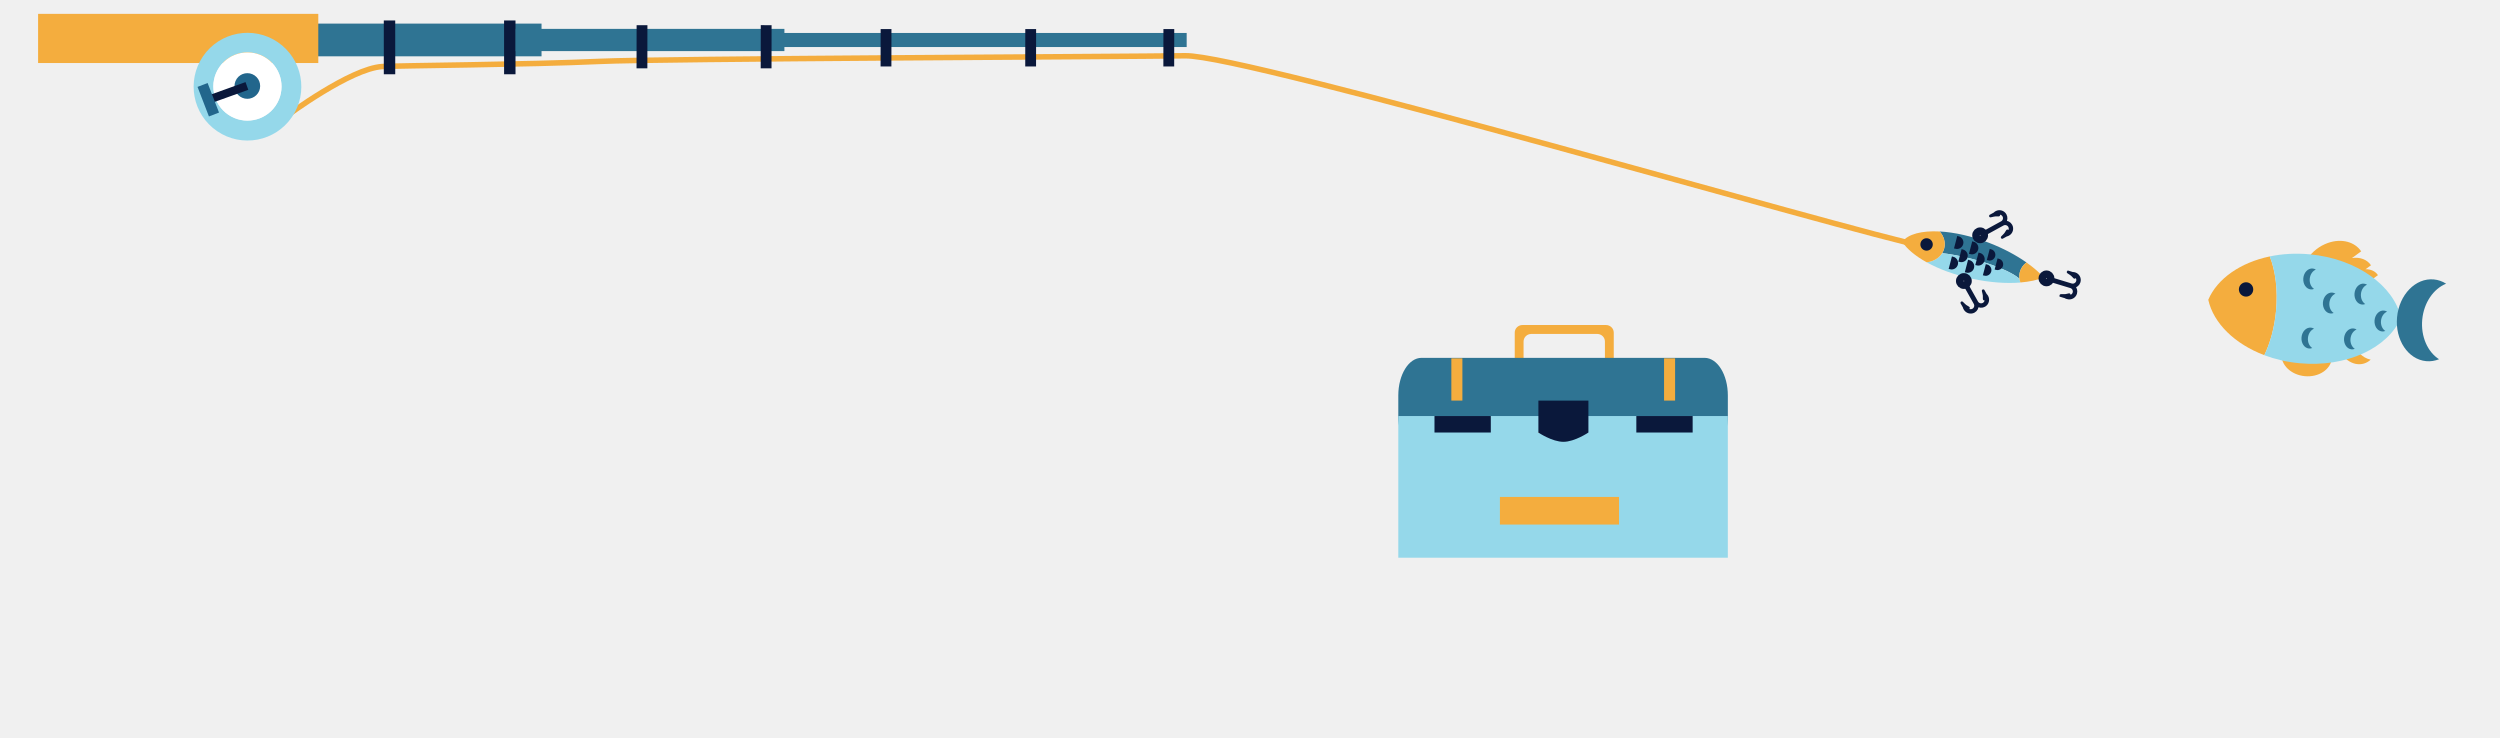
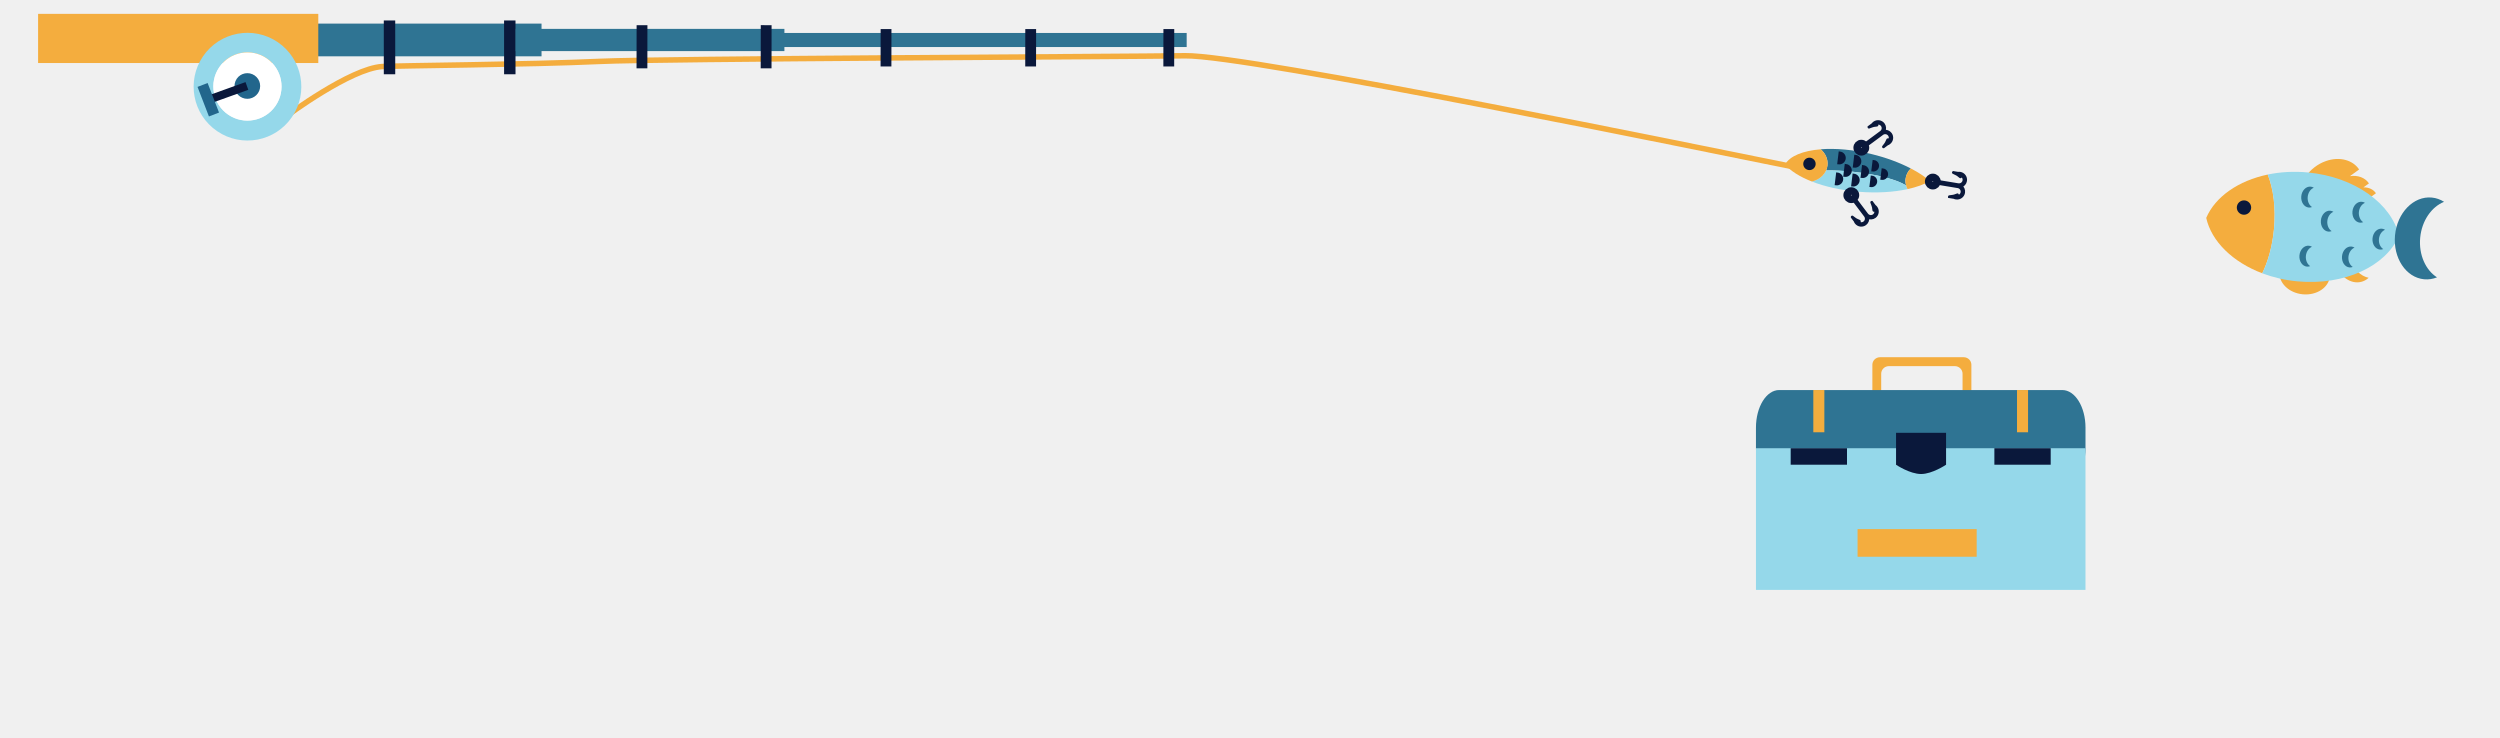
<svg xmlns="http://www.w3.org/2000/svg" version="1.1" id="Layer_1" x="0px" y="0px" viewBox="0 0 905.62 267.32" style="enable-background:new 0 0 905.62 267.32;" xml:space="preserve">
  <style type="text/css">
	.st0{fill:#F4AD3E;}
	.st1{fill:#95D8EA;}
	.st2{fill:#2F7493;}
	.st3{fill:#0A183B;}
- 	.st4{fill:none;stroke:#F4AD3E;stroke-width:4;stroke-miterlimit:10;}
- 	.st5{fill:none;stroke:#E99B63;stroke-width:0.25;stroke-miterlimit:10;}
- 	.st6{fill:none;stroke:#F4AD3E;stroke-width:2;stroke-miterlimit:10;}
- 	.st7{fill:#FFFFFF;}
- 	.st8{fill:#22668C;}
- 	.st9{fill:#0A183B;stroke:#0A183B;stroke-miterlimit:10;}
- 	.st10{fill:none;stroke:#0A183B;stroke-width:3;stroke-miterlimit:10;}
+ 	.st4{fill:none;stroke:#F4AD3E;stroke-width:2;stroke-miterlimit:10;}
+ 	.st5{fill:#FFFFFF;}
+ 	.st6{fill:#22668C;}
+ 	.st7{fill:#0A183B;stroke:#0A183B;stroke-miterlimit:10;}
+ 	.st8{fill:none;stroke:#0A183B;stroke-width:3;stroke-miterlimit:10;}
+ 	.st9{fill:none;stroke:#F4AD3E;stroke-width:4;stroke-miterlimit:10;}
+ 	.st10{fill:none;stroke:#E99B63;stroke-width:0.25;stroke-miterlimit:10;}
</style>
  <g>
-     <path class="st0" d="M822.22,92.89c-10.6,2.22-19,8.01-22.28,15.7c1.89,8.52,9.61,16.03,20.3,20.07c2.13-4.37,3.68-9.92,4.25-16.05   C825.19,105.03,824.27,98.03,822.22,92.89z" />
-     <path class="st0" d="M835.45,130.66c-3.8-0.35-6.89-2.53-8.01-5.33c-0.53,0.82-0.86,1.75-0.95,2.74c-0.38,4.06,3.4,7.73,8.43,8.2   c5.04,0.47,9.43-2.44,9.81-6.5c0.09-1-0.07-1.97-0.43-2.87C842.68,129.44,839.25,131.01,835.45,130.66z" />
-     <path class="st0" d="M852.1,123.37c-1.03-3.68-0.1-7.34,2.11-9.38c-0.96-0.2-1.94-0.18-2.9,0.09c-3.93,1.1-6.01,5.94-4.64,10.81   s5.65,7.93,9.58,6.83c0.96-0.27,1.81-0.76,2.53-1.43C855.83,129.69,853.13,127.05,852.1,123.37z" />
-     <path class="st0" d="M856.91,97.53l1.98-1.44c-1.37-2.05-3.99-3.07-6.9-2.61l3.34-2.43c-2.27-3.41-7.02-4.78-11.97-3.07   c-6.23,2.16-10.42,8.37-9.37,13.89c0.26,1.37,0.83,2.57,1.62,3.57l8.78-6.41c-0.77,1.54-1.09,3.22-0.79,4.82   c0.19,0.98,0.59,1.84,1.16,2.55l4.93-3.6c-0.34,0.96-0.44,1.97-0.25,2.94c0.15,0.77,0.46,1.44,0.91,2l11.06-8.07   C860.5,98.27,858.83,97.48,856.91,97.53z" />
-     <path class="st1" d="M836.67,92.12c-5.07-0.47-9.96-0.17-14.45,0.77c2.05,5.13,2.97,12.13,2.27,19.73   c-0.57,6.13-2.12,11.68-4.25,16.05c3.9,1.47,8.2,2.49,12.76,2.91c17.03,1.59,32.06-5.52,36.74-16.48   C867.16,103.47,853.7,93.71,836.67,92.12z" />
-     <path class="st2" d="M877.45,115.77c0.58-6.17,4.11-11.18,8.65-13c-1.34-0.85-2.84-1.4-4.46-1.55   c-6.59-0.61-12.55,5.52-13.31,13.69c-0.76,8.18,3.96,15.3,10.55,15.92c1.62,0.15,3.19-0.11,4.66-0.7   C879.43,127.51,876.88,121.94,877.45,115.77z" />
-     <path class="st2" d="M836.7,100.98c0.15-1.58,1.05-2.85,2.21-3.32c-0.34-0.22-0.73-0.36-1.14-0.39c-1.68-0.16-3.21,1.41-3.4,3.5   c-0.19,2.09,1.01,3.91,2.7,4.07c0.41,0.04,0.82-0.03,1.19-0.18C837.2,103.98,836.55,102.56,836.7,100.98z" />
-     <path class="st2" d="M836.05,122.39c0.15-1.58,1.05-2.85,2.21-3.32c-0.34-0.22-0.73-0.36-1.14-0.39c-1.68-0.16-3.21,1.41-3.4,3.5   s1.01,3.91,2.7,4.07c0.41,0.04,0.82-0.03,1.19-0.18C836.55,125.38,835.9,123.96,836.05,122.39z" />
-     <path class="st2" d="M843.81,109.71c0.15-1.58,1.05-2.85,2.21-3.32c-0.34-0.22-0.73-0.36-1.14-0.4c-1.68-0.16-3.21,1.41-3.4,3.5   c-0.19,2.09,1.01,3.91,2.7,4.07c0.41,0.04,0.82-0.03,1.19-0.18C844.32,112.71,843.67,111.29,843.81,109.71z" />
-     <path class="st2" d="M855.25,106.46c0.15-1.58,1.05-2.85,2.21-3.32c-0.34-0.22-0.73-0.36-1.14-0.39c-1.68-0.16-3.21,1.41-3.4,3.5   s1.01,3.91,2.7,4.07c0.41,0.04,0.82-0.03,1.19-0.18C855.75,109.46,855.1,108.04,855.25,106.46z" />
-     <path class="st2" d="M851.46,122.69c0.15-1.58,1.05-2.85,2.21-3.32c-0.34-0.22-0.73-0.36-1.14-0.39c-1.68-0.16-3.21,1.41-3.4,3.5   c-0.19,2.09,1.01,3.91,2.7,4.07c0.41,0.04,0.82-0.03,1.19-0.18C851.97,125.69,851.31,124.26,851.46,122.69z" />
-     <path class="st2" d="M862.51,116.22c0.15-1.58,1.05-2.85,2.21-3.32c-0.34-0.22-0.73-0.36-1.14-0.4c-1.68-0.16-3.21,1.41-3.4,3.5   s1.01,3.91,2.7,4.07c0.41,0.04,0.82-0.03,1.19-0.18C863.02,119.22,862.36,117.8,862.51,116.22z" />
-     <circle class="st3" cx="813.63" cy="104.85" r="2.6" />
+     <path class="st0" d="M821.48,63.23c-10.6,2.22-19,8.01-22.28,15.7c1.89,8.52,9.61,16.03,20.3,20.07c2.13-4.37,3.68-9.92,4.25-16.05   C824.45,75.37,823.53,68.37,821.48,63.23z" />
+     <path class="st0" d="M834.71,101c-3.8-0.35-6.89-2.53-8.01-5.33c-0.53,0.82-0.86,1.75-0.95,2.74c-0.38,4.06,3.4,7.73,8.43,8.2   c5.04,0.47,9.43-2.44,9.81-6.5c0.09-1-0.07-1.97-0.43-2.87C841.94,99.78,838.51,101.35,834.71,101z" />
+     <path class="st0" d="M851.36,93.71c-1.03-3.68-0.09-7.34,2.11-9.38c-0.96-0.2-1.94-0.18-2.9,0.09c-3.93,1.1-6.01,5.94-4.64,10.81   s5.65,7.93,9.58,6.83c0.96-0.27,1.81-0.76,2.53-1.43C855.08,100.03,852.39,97.39,851.36,93.71z" />
+     <path class="st0" d="M856.17,67.87l1.98-1.44c-1.37-2.05-3.99-3.07-6.9-2.61l3.34-2.43c-2.27-3.41-7.02-4.78-11.97-3.07   c-6.23,2.16-10.42,8.37-9.37,13.89c0.26,1.37,0.83,2.57,1.62,3.57l8.78-6.41c-0.77,1.54-1.09,3.22-0.79,4.82   c0.19,0.98,0.59,1.84,1.16,2.55l4.93-3.6c-0.34,0.96-0.44,1.97-0.25,2.94c0.15,0.77,0.46,1.44,0.91,2L860.68,70   C859.75,68.61,858.08,67.82,856.17,67.87z" />
+     <path class="st1" d="M835.93,62.46c-5.07-0.47-9.96-0.17-14.45,0.77c2.05,5.13,2.97,12.13,2.27,19.73   c-0.57,6.13-2.12,11.68-4.25,16.05c3.9,1.47,8.2,2.49,12.76,2.91c17.03,1.59,32.06-5.52,36.74-16.48   C866.41,73.81,852.96,64.05,835.93,62.46z" />
+     <path class="st2" d="M876.71,86.11c0.58-6.17,4.11-11.18,8.65-13c-1.34-0.85-2.84-1.4-4.46-1.55c-6.59-0.61-12.55,5.52-13.31,13.69   s3.96,15.3,10.55,15.92c1.62,0.15,3.19-0.11,4.66-0.7C878.69,97.85,876.13,92.28,876.71,86.11z" />
+     <path class="st2" d="M835.96,71.32c0.15-1.58,1.05-2.85,2.21-3.32c-0.34-0.22-0.73-0.36-1.14-0.39c-1.68-0.16-3.21,1.41-3.4,3.5   c-0.19,2.09,1.01,3.91,2.7,4.07c0.41,0.04,0.82-0.03,1.19-0.18C836.46,74.32,835.81,72.9,835.96,71.32z" />
+     <path class="st2" d="M835.3,92.72c0.15-1.58,1.05-2.85,2.21-3.32c-0.34-0.22-0.73-0.36-1.14-0.39c-1.68-0.16-3.21,1.41-3.4,3.5   c-0.19,2.09,1.01,3.91,2.7,4.07c0.41,0.04,0.82-0.03,1.19-0.18C835.81,95.72,835.16,94.3,835.3,92.72z" />
+     <path class="st2" d="M843.07,80.05c0.15-1.58,1.05-2.85,2.21-3.32c-0.34-0.22-0.73-0.36-1.14-0.4c-1.68-0.16-3.21,1.41-3.4,3.5   c-0.19,2.09,1.01,3.91,2.7,4.07c0.41,0.04,0.82-0.03,1.19-0.18C843.58,83.05,842.92,81.62,843.07,80.05z" />
+     <path class="st2" d="M854.5,76.8c0.15-1.58,1.05-2.85,2.21-3.32c-0.34-0.22-0.73-0.36-1.14-0.39c-1.68-0.16-3.21,1.41-3.4,3.5   c-0.19,2.09,1.01,3.91,2.7,4.07c0.41,0.04,0.82-0.03,1.19-0.18C855.01,79.8,854.36,78.37,854.5,76.8z" />
+     <path class="st2" d="M850.72,93.02c0.15-1.58,1.05-2.85,2.21-3.32c-0.34-0.22-0.73-0.36-1.14-0.39c-1.68-0.16-3.21,1.41-3.4,3.5   c-0.19,2.09,1.01,3.91,2.7,4.07c0.41,0.04,0.82-0.03,1.19-0.18C851.22,96.02,850.57,94.6,850.72,93.02z" />
+     <path class="st2" d="M861.77,86.56c0.15-1.58,1.05-2.85,2.21-3.32c-0.34-0.22-0.73-0.36-1.14-0.4c-1.68-0.16-3.21,1.41-3.4,3.5   c-0.19,2.09,1.01,3.91,2.7,4.07c0.41,0.04,0.82-0.03,1.19-0.18C862.27,89.56,861.62,88.14,861.77,86.56z" />
+     <circle class="st3" cx="812.88" cy="75.19" r="2.6" />
  </g>
-   <path class="st0" d="M581.78,117.74H551.5c-1.54,0-2.79,1.23-2.79,2.74v10.82c0,1.51,1.25,2.74,2.79,2.74h30.29  c1.54,0,2.79-1.23,2.79-2.74v-10.82C584.57,118.97,583.32,117.74,581.78,117.74z M581.37,130.99c0,1.51-1.25,2.74-2.79,2.74H554.7  c-1.54,0-2.79-1.23-2.79-2.74v-7.28c0-1.51,1.25-2.74,2.79-2.74h23.89c1.54,0,2.79,1.23,2.79,2.74V130.99z" />
-   <path class="st2" d="M506.53,143.27v7.49c0,7.53,3.77,13.64,8.43,13.64h102.52c4.65,0,8.43-6.11,8.43-13.64v-7.49  c0-7.53-3.77-13.64-8.43-13.64H514.95C510.3,129.62,506.53,135.73,506.53,143.27z" />
-   <line class="st4" x1="527.75" y1="129.81" x2="527.75" y2="145.11" />
-   <line class="st4" x1="604.8" y1="129.81" x2="604.8" y2="145.11" />
-   <rect x="506.53" y="150.71" class="st1" width="119.37" height="51.32" />
-   <rect x="519.64" y="150.71" class="st3" width="20.4" height="5.97" />
-   <rect x="592.76" y="150.71" class="st3" width="20.4" height="5.97" />
-   <path class="st5" d="M557.39,156.81c-0.04-0.04-0.07-0.08-0.11-0.12L557.39,156.81z" />
-   <path class="st3" d="M557.28,145.11v8.88v2.7c0.04,0.04,5.01,3.36,9.07,3.36s9.05-3.37,9.05-3.37V154v-8.89H557.28z" />
-   <rect x="543.34" y="180.01" class="st0" width="43.15" height="10.01" />
-   <path class="st6" d="M103.89,41.98c0,0,23.08-17.18,34.55-17.87c6.21-0.37,52.77-0.68,78.81-1.87c22.08-1.01,189.45-1.7,212.09-2.04  s240.64,63.68,268.21,69.19" />
+   <path class="st4" d="M103.89,41.98c0,0,23.08-17.18,34.55-17.87c6.21-0.37,52.77-0.68,78.81-1.87c22.08-1.01,189.45-1.7,212.09-2.04  s192.01,34.57,219.57,40.09" />
  <rect x="113.11" y="8.55" class="st2" width="83.06" height="11.85" />
  <rect x="282.38" y="11.94" class="st2" width="147.49" height="5.1" />
  <rect x="13.8" y="5.02" class="st0" width="101.5" height="17.81" />
  <path class="st1" d="M100.65,15.29c-8.9-6.08-21.04-3.79-27.11,5.11s-3.79,21.04,5.11,27.11c8.9,6.08,21.04,3.79,27.11-5.11  S109.55,21.37,100.65,15.29z M82.67,41.53c-5.63-3.85-7.08-11.53-3.24-17.17c3.85-5.63,11.53-7.08,17.17-3.24  c5.63,3.85,7.08,11.53,3.24,17.17C95.99,43.93,88.3,45.38,82.67,41.53z" />
-   <path class="st7" d="M96.6,21.13c-5.63-3.85-13.32-2.4-17.17,3.24c-3.85,5.63-2.4,13.32,3.24,17.17c5.63,3.85,13.32,2.4,17.17-3.24  C103.68,32.66,102.23,24.98,96.6,21.13z M86.98,34.98c-2.12-1.44-2.66-4.33-1.22-6.45c1.44-2.12,4.33-2.66,6.45-1.22  c2.12,1.44,2.66,4.33,1.22,6.45C91.98,35.88,89.1,36.42,86.98,34.98z" />
-   <ellipse transform="matrix(0.5639 -0.8258 0.8258 0.5639 13.3504 87.5765)" class="st8" cx="89.6" cy="31.15" rx="4.64" ry="4.64" />
-   <rect x="76.13" y="32.56" transform="matrix(0.9412 -0.3378 0.3378 0.9412 -6.4664 29.92)" class="st9" width="13.23" height="1.97" />
-   <rect x="131.85" y="15.59" transform="matrix(-3.357387e-04 -1 1 -3.357387e-04 123.9882 158.2632)" class="st9" width="18.49" height="3.14" />
-   <rect x="175.42" y="15.59" transform="matrix(-3.357387e-04 -1 1 -3.357387e-04 167.5735 201.8367)" class="st9" width="18.49" height="3.14" />
-   <rect x="69.7" y="34.16" transform="matrix(-0.36 -0.933 0.933 -0.36 68.9053 119.5147)" class="st8" width="11.48" height="3.92" />
+   <path class="st5" d="M96.6,21.13c-5.63-3.85-13.32-2.4-17.17,3.24c-3.85,5.63-2.4,13.32,3.24,17.17c5.63,3.85,13.32,2.4,17.17-3.24  C103.68,32.66,102.23,24.98,96.6,21.13z M86.98,34.98c-2.12-1.44-2.66-4.33-1.22-6.45c1.44-2.12,4.33-2.66,6.45-1.22  c2.12,1.44,2.66,4.33,1.22,6.45C91.98,35.88,89.1,36.42,86.98,34.98z" />
+   <ellipse transform="matrix(0.5639 -0.8258 0.8258 0.5639 13.3504 87.5765)" class="st6" cx="89.6" cy="31.15" rx="4.64" ry="4.64" />
+   <rect x="76.13" y="32.56" transform="matrix(0.9412 -0.3378 0.3378 0.9412 -6.4664 29.92)" class="st7" width="13.23" height="1.97" />
+   <rect x="131.85" y="15.59" transform="matrix(-3.357387e-04 -1 1 -3.357387e-04 123.9882 158.2632)" class="st7" width="18.49" height="3.14" />
+   <rect x="175.42" y="15.59" transform="matrix(-3.357387e-04 -1 1 -3.357387e-04 167.5735 201.8367)" class="st7" width="18.49" height="3.14" />
+   <rect x="69.7" y="34.16" transform="matrix(-0.36 -0.933 0.933 -0.36 68.9053 119.5147)" class="st6" width="11.48" height="3.92" />
  <g>
-     <path class="st2" d="M713.07,93.45c-3.37-0.82-6.6-1.41-9.51-1.77c0.33-0.54,0.59-1.12,0.74-1.76c0.54-2.17-0.16-4.38-1.66-6.07   c5.3,0.28,11.56,1.66,17.98,4.15c5.14,1.99,9.72,4.45,13.45,7.07c-1.18,0.89-2.05,2.1-2.41,3.57c-0.19,0.77-0.22,1.55-0.12,2.3   C728.7,98.48,721.62,95.53,713.07,93.45z" />
-     <path class="st1" d="M714.29,100.95c-6.28-1.37-11.91-3.47-16.35-5.93c2.39-0.25,4.48-1.48,5.62-3.33c2.9,0.36,6.13,0.95,9.51,1.77   c8.56,2.07,15.63,5.03,18.47,7.49c0.06,0.48,0.18,0.94,0.35,1.4C726.77,102.76,720.68,102.34,714.29,100.95z" />
-     <path class="st0" d="M734.07,95.07c2.51,1.77,4.64,3.61,6.29,5.44c-2.3,0.93-5.18,1.55-8.47,1.82c-0.43-1.18-0.54-2.45-0.23-3.7   C732.02,97.17,732.89,95.95,734.07,95.07z" />
-     <path class="st0" d="M702.64,83.85c1.51,1.69,2.2,3.91,1.66,6.07c-0.7,2.83-3.29,4.76-6.37,5.09c-4.1-2.27-7.19-4.84-8.84-7.42   C691.21,84.77,696.21,83.51,702.64,83.85z" />
-     <circle class="st9" cx="697.9" cy="88.55" r="1.75" />
-     <circle class="st10" cx="717.3" cy="85.24" r="1.37" />
-     <circle class="st10" cx="711.41" cy="101.8" r="1.37" />
-     <circle class="st10" cx="741.33" cy="100.84" r="1.37" />
-     <path class="st9" d="M711.52,111.16c-0.05-0.09-0.09-0.15-0.09-0.15l-0.75-1.32c0-0.01,0.01-0.01,0.02,0c0,0,0.41,0.42,0.79,0.77   c0.21,0.19,0.4,0.37,0.52,0.44c0.03,0.02,0.05,0.03,0.08,0.05c0.35,0.22,0.96,0.59,0.96,0.59c0.01,0,0.01,0.01,0,0.02l-0.74,0.04   c0.49,0.86,1.58,1.16,2.44,0.68c0.86-0.48,1.17-1.57,0.69-2.43l0,0l-0.07-0.13l-0.71-1.27l-1.57-2.79l0,0l-1.45-2.57l0.12-0.07   l0.41-0.23l0.12-0.07l1.45,2.57l0,0l1.57,2.79l0.71,1.27l0.07,0.13l0,0c0.49,0.85,1.58,1.15,2.44,0.67   c0.86-0.48,1.17-1.57,0.69-2.44l-0.42,0.61c-0.01,0-0.02,0-0.01-0.01c0,0,0-0.71-0.01-1.13c0-0.04,0-0.07,0-0.1   c-0.01-0.13-0.05-0.39-0.11-0.67c-0.1-0.51-0.25-1.08-0.25-1.08c0-0.01,0-0.02,0.01-0.01l0.74,1.33c0,0,0.03,0.06,0.08,0.15   c0.19,0.17,0.36,0.37,0.49,0.61c0.65,1.15,0.24,2.61-0.91,3.26c-0.83,0.47-1.82,0.38-2.56-0.13c0.06,0.89-0.38,1.79-1.21,2.25   c-1.15,0.65-2.61,0.24-3.26-0.91C711.65,111.66,711.56,111.41,711.52,111.16z" />
-     <path class="st9" d="M726.77,85.18c-0.09,0.05-0.15,0.09-0.15,0.09L725.3,86c-0.01,0-0.01-0.01,0-0.02c0,0,0.42-0.41,0.78-0.79   c0.2-0.21,0.37-0.4,0.45-0.51c0.02-0.03,0.04-0.05,0.05-0.08c0.23-0.34,0.6-0.95,0.6-0.95c0-0.01,0.01-0.01,0.02,0l0.04,0.74   c0.86-0.48,1.18-1.57,0.7-2.43c-0.48-0.86-1.56-1.18-2.42-0.71l0,0l-0.13,0.07l-1.28,0.7l-2.8,1.54l0,0l-2.59,1.42l-0.07-0.12   l-0.22-0.41l-0.07-0.12l2.59-1.42l0,0l2.8-1.54l1.28-0.7l0.13-0.07l0,0c0.86-0.48,1.17-1.57,0.69-2.43   c-0.48-0.87-1.56-1.18-2.43-0.71l0.61,0.43c0,0.01,0,0.02-0.01,0.01c0,0-0.71-0.01-1.13,0c-0.04,0-0.07,0-0.1,0   c-0.13,0-0.39,0.05-0.67,0.1c-0.51,0.1-1.08,0.24-1.08,0.24c-0.01,0-0.02,0-0.01-0.01l1.34-0.73c0,0,0.06-0.03,0.15-0.08   c0.17-0.19,0.38-0.35,0.61-0.48c1.16-0.64,2.61-0.22,3.25,0.94c0.46,0.84,0.37,1.83-0.16,2.55c0.89-0.05,1.78,0.4,2.24,1.23   c0.64,1.16,0.22,2.61-0.94,3.25C727.27,85.05,727.03,85.13,726.77,85.18z" />
-     <path class="st9" d="M748.18,107.56c-0.1-0.03-0.17-0.05-0.17-0.05l-1.46-0.44c0-0.01,0-0.02,0.01-0.02c0,0,0.59,0.02,1.11,0.01   c0.28,0,0.55-0.01,0.68-0.04c0.03-0.01,0.06-0.01,0.1-0.02c0.4-0.08,1.1-0.24,1.1-0.24c0.01,0,0.02,0,0.02,0.01l-0.5,0.54   c0.95,0.28,1.94-0.25,2.23-1.2c0.29-0.94-0.24-1.94-1.18-2.24l0,0l-0.14-0.04l-1.39-0.42l-3.06-0.93l0,0l-2.82-0.86l0.04-0.13   l0.14-0.44l0.04-0.13l2.82,0.86l0,0l3.06,0.93l1.39,0.42l0.14,0.04l0,0c0.94,0.28,1.94-0.26,2.23-1.2   c0.29-0.95-0.24-1.95-1.18-2.24l0.12,0.73c0,0.01-0.01,0.01-0.02,0c0,0-0.49-0.52-0.78-0.81c-0.03-0.02-0.05-0.05-0.07-0.07   c-0.1-0.09-0.31-0.25-0.54-0.41c-0.43-0.29-0.92-0.61-0.92-0.61c-0.01,0-0.01-0.01,0-0.02l1.45,0.45c0,0,0.07,0.02,0.16,0.05   c0.25-0.01,0.52,0.02,0.77,0.1c1.27,0.39,1.98,1.72,1.59,2.99c-0.28,0.91-1.05,1.54-1.94,1.67c0.66,0.6,0.96,1.55,0.68,2.47   c-0.39,1.27-1.72,1.98-2.99,1.59C748.62,107.83,748.38,107.71,748.18,107.56z" />
-     <path class="st9" d="M709.37,86.07c0.98,0.26,1.57,1.26,1.31,2.25c-0.26,0.98-1.26,1.57-2.24,1.32L709.37,86.07z" />
-     <path class="st9" d="M707.44,93.49c0.98,0.26,1.57,1.26,1.31,2.25c-0.26,0.98-1.26,1.57-2.24,1.32L707.44,93.49z" />
-     <path class="st9" d="M710.94,90.85c0.98,0.26,1.57,1.26,1.31,2.25c-0.26,0.98-1.26,1.57-2.24,1.32L710.94,90.85z" />
-     <path class="st9" d="M714.79,88.02c0.98,0.26,1.57,1.26,1.31,2.25c-0.26,0.98-1.26,1.57-2.24,1.32L714.79,88.02z" />
-     <path class="st9" d="M713.29,94.7c0.98,0.26,1.57,1.26,1.31,2.25c-0.26,0.98-1.26,1.57-2.24,1.32L713.29,94.7z" />
-     <path class="st9" d="M717.08,92.09c0.98,0.26,1.57,1.26,1.31,2.25c-0.26,0.98-1.26,1.57-2.24,1.32L717.08,92.09z" />
-     <path class="st9" d="M721.14,90.77c0.85,0.23,1.35,1.09,1.13,1.94c-0.22,0.85-1.09,1.36-1.94,1.14L721.14,90.77z" />
-     <path class="st9" d="M719.71,96.29c0.85,0.23,1.35,1.09,1.13,1.94s-1.09,1.36-1.94,1.14L719.71,96.29z" />
-     <path class="st9" d="M723.97,94.21c0.85,0.23,1.35,1.09,1.13,1.94c-0.22,0.85-1.09,1.36-1.94,1.14L723.97,94.21z" />
+     <path class="st2" d="M671.16,62.21c-3.45-0.36-6.73-0.52-9.66-0.49c0.26-0.58,0.43-1.19,0.5-1.84c0.24-2.22-0.74-4.32-2.46-5.8   c5.29-0.42,11.68,0.1,18.37,1.72c5.36,1.29,10.22,3.12,14.27,5.22c-1.05,1.03-1.75,2.36-1.91,3.86c-0.09,0.79-0.01,1.56,0.19,2.3   C687.32,65.11,679.92,63.12,671.16,62.21z" />
+     <path class="st1" d="M673.37,69.47c-6.41-0.52-12.27-1.86-17-3.7c2.34-0.57,4.24-2.06,5.13-4.05c2.92-0.03,6.2,0.13,9.66,0.49   c8.76,0.92,16.16,2.9,19.31,4.96c0.13,0.46,0.31,0.91,0.53,1.34C685.98,69.61,679.88,70,673.37,69.47z" />
+     <path class="st0" d="M692.19,61.02c2.73,1.42,5.08,2.96,6.96,4.56c-2.15,1.23-4.93,2.23-8.15,2.93c-0.58-1.11-0.86-2.35-0.72-3.64   C690.44,63.37,691.14,62.05,692.19,61.02z" />
+     <path class="st0" d="M659.55,54.08c1.72,1.48,2.7,3.58,2.46,5.8c-0.32,2.9-2.62,5.16-5.63,5.89c-4.37-1.7-7.77-3.84-9.75-6.18   C648.34,56.51,653.13,54.6,659.55,54.08z" />
+     <circle class="st7" cx="655.47" cy="59.37" r="1.75" />
+     <circle class="st8" cx="674.26" cy="53.5" r="1.37" />
+     <circle class="st8" cx="670.63" cy="70.7" r="1.37" />
+     <circle class="st8" cx="700.16" cy="65.77" r="1.37" />
+     <path class="st7" d="M671.98,79.96c-0.06-0.08-0.11-0.13-0.11-0.13l-0.92-1.21c0-0.01,0.01-0.01,0.02-0.01c0,0,0.47,0.36,0.89,0.66   c0.23,0.16,0.45,0.31,0.57,0.37c0.03,0.01,0.06,0.03,0.09,0.04c0.37,0.17,1.03,0.46,1.03,0.46c0.01,0,0.01,0.01,0.01,0.02   l-0.73,0.14c0.6,0.79,1.72,0.94,2.51,0.35c0.79-0.59,0.95-1.71,0.36-2.5l0,0l-0.09-0.12l-0.88-1.16l-1.92-2.55l0,0l-1.78-2.36   l0.11-0.08l0.37-0.28l0.11-0.08l1.78,2.36l0,0l1.92,2.55l0.88,1.16l0.09,0.12l0,0c0.6,0.78,1.72,0.93,2.5,0.34   c0.79-0.59,0.95-1.71,0.36-2.51l-0.34,0.66c-0.01,0-0.02,0-0.02-0.01c0,0-0.09-0.71-0.16-1.11c-0.01-0.03-0.01-0.07-0.02-0.1   c-0.02-0.13-0.1-0.38-0.2-0.65c-0.17-0.49-0.39-1.04-0.39-1.04c0-0.01,0-0.02,0.01-0.02l0.91,1.22c0,0,0.04,0.06,0.1,0.14   c0.21,0.14,0.4,0.32,0.56,0.54c0.8,1.06,0.58,2.56-0.47,3.35c-0.76,0.57-1.76,0.62-2.55,0.21c0.18,0.88-0.14,1.82-0.9,2.39   c-1.06,0.8-2.56,0.58-3.35-0.47C672.18,80.44,672.06,80.21,671.98,79.96z" />
+     <path class="st7" d="M683.65,52.18c-0.08,0.06-0.14,0.11-0.14,0.11l-1.22,0.91c-0.01,0-0.01-0.01-0.01-0.02   c0,0,0.36-0.46,0.67-0.88c0.17-0.23,0.31-0.45,0.37-0.57c0.01-0.03,0.03-0.06,0.04-0.09c0.18-0.37,0.47-1.02,0.47-1.02   c0-0.01,0.01-0.01,0.02-0.01l0.14,0.73c0.79-0.59,0.96-1.71,0.37-2.51c-0.59-0.79-1.7-0.96-2.5-0.39l0,0l-0.12,0.09l-1.17,0.87   l-2.57,1.9l0,0l-2.37,1.75l-0.08-0.11l-0.28-0.37l-0.08-0.11l2.37-1.75l0,0l2.57-1.9l1.17-0.87l0.12-0.09l0,0   c0.79-0.59,0.95-1.71,0.36-2.5c-0.59-0.79-1.71-0.96-2.5-0.38l0.66,0.34c0,0.01,0,0.02-0.01,0.02c0,0-0.71,0.08-1.12,0.15   c-0.03,0.01-0.07,0.01-0.1,0.02c-0.13,0.02-0.38,0.1-0.65,0.19c-0.49,0.17-1.04,0.38-1.04,0.38c-0.01,0-0.02,0-0.02-0.01l1.23-0.9   c0,0,0.06-0.04,0.14-0.1c0.15-0.21,0.33-0.4,0.54-0.56c1.06-0.79,2.56-0.56,3.35,0.5c0.57,0.77,0.61,1.76,0.18,2.55   c0.88-0.17,1.82,0.16,2.39,0.92c0.79,1.06,0.56,2.56-0.5,3.35C684.12,51.99,683.89,52.11,683.65,52.18z" />
+     <path class="st7" d="M707.83,71.52c-0.1-0.01-0.17-0.02-0.17-0.02l-1.5-0.24c0-0.01,0-0.02,0.01-0.02c0,0,0.59-0.06,1.1-0.14   c0.28-0.04,0.54-0.09,0.67-0.13c0.03-0.01,0.06-0.02,0.09-0.03c0.39-0.13,1.06-0.38,1.06-0.38c0.01,0,0.02,0,0.02,0.01l-0.43,0.61   c0.98,0.15,1.89-0.51,2.05-1.48c0.16-0.97-0.5-1.89-1.47-2.06l0,0l-0.15-0.02l-1.44-0.24l-3.15-0.52l0,0l-2.91-0.48l0.02-0.14   l0.08-0.46l0.02-0.14l2.91,0.48l0,0l3.15,0.52l1.44,0.24l0.15,0.02l0,0c0.97,0.15,1.89-0.51,2.05-1.48c0.16-0.98-0.5-1.9-1.47-2.06   l0.21,0.71c0,0.01-0.01,0.01-0.02,0c0,0-0.56-0.45-0.88-0.7c-0.03-0.02-0.05-0.04-0.08-0.06c-0.11-0.08-0.34-0.21-0.59-0.33   c-0.46-0.23-1-0.48-1-0.48c-0.01,0-0.01-0.01,0-0.02l1.5,0.25c0,0,0.07,0.01,0.17,0.03c0.25-0.04,0.51-0.04,0.78,0   c1.31,0.21,2.19,1.45,1.98,2.75c-0.15,0.94-0.84,1.66-1.7,1.91c0.74,0.51,1.16,1.41,1,2.35c-0.21,1.31-1.45,2.19-2.75,1.98   C708.31,71.72,708.06,71.64,707.83,71.52z" />
+     <path class="st7" d="M666.51,55.39c1.01,0.13,1.72,1.04,1.6,2.05c-0.12,1.01-1.04,1.72-2.04,1.61L666.51,55.39z" />
+     <path class="st7" d="M665.59,62.99c1.01,0.13,1.72,1.04,1.6,2.05c-0.12,1.01-1.04,1.72-2.04,1.61L665.59,62.99z" />
+     <path class="st7" d="M668.7,59.92c1.01,0.13,1.72,1.04,1.6,2.05c-0.12,1.01-1.04,1.72-2.04,1.61L668.7,59.92z" />
+     <path class="st7" d="M672.15,56.59c1.01,0.13,1.72,1.04,1.6,2.05c-0.12,1.01-1.04,1.72-2.04,1.61L672.15,56.59z" />
+     <path class="st7" d="M671.55,63.41c1.01,0.13,1.72,1.04,1.6,2.05s-1.04,1.72-2.04,1.61L671.55,63.41z" />
+     <path class="st7" d="M674.96,60.32c1.01,0.13,1.72,1.04,1.6,2.05c-0.12,1.01-1.04,1.72-2.04,1.61L674.96,60.32z" />
+     <path class="st7" d="M678.8,58.48c0.87,0.11,1.49,0.9,1.38,1.77c-0.11,0.87-0.9,1.49-1.77,1.39L678.8,58.48z" />
+     <path class="st7" d="M678.12,64.13c0.87,0.11,1.49,0.9,1.38,1.77c-0.11,0.87-0.9,1.49-1.77,1.39L678.12,64.13z" />
+     <path class="st7" d="M682.07,61.51c0.87,0.11,1.49,0.9,1.38,1.77c-0.11,0.87-0.9,1.49-1.77,1.39L682.07,61.51z" />
  </g>
  <rect x="186.82" y="10.46" class="st2" width="97.33" height="8.05" />
-   <rect x="225.24" y="15.49" transform="matrix(1.448643e-03 -1 1 1.448643e-03 215.2697 249.4765)" class="st9" width="14.63" height="2.92" />
-   <rect x="270.22" y="15.48" transform="matrix(1.448643e-03 -1 1 1.448643e-03 260.193 294.4432)" class="st9" width="14.63" height="2.92" />
-   <rect x="314.69" y="15.83" transform="matrix(1.448697e-03 -1 1 1.448697e-03 303.2037 338.2346)" class="st9" width="12.54" height="2.92" />
-   <rect x="367.09" y="15.83" transform="matrix(1.448697e-03 -1 1 1.448697e-03 355.5277 390.6346)" class="st9" width="12.54" height="2.92" />
-   <rect x="417.13" y="15.83" transform="matrix(1.448697e-03 -1 1 1.448697e-03 405.493 440.6723)" class="st9" width="12.54" height="2.92" />
+   <rect x="225.24" y="15.49" transform="matrix(1.448643e-03 -1 1 1.448643e-03 215.2697 249.4765)" class="st7" width="14.63" height="2.92" />
+   <rect x="270.22" y="15.48" transform="matrix(1.448643e-03 -1 1 1.448643e-03 260.193 294.4432)" class="st7" width="14.63" height="2.92" />
+   <rect x="314.69" y="15.83" transform="matrix(1.448697e-03 -1 1 1.448697e-03 303.2037 338.2346)" class="st7" width="12.54" height="2.92" />
+   <rect x="367.09" y="15.83" transform="matrix(1.448697e-03 -1 1 1.448697e-03 355.5277 390.6346)" class="st7" width="12.54" height="2.92" />
+   <rect x="417.13" y="15.83" transform="matrix(1.448697e-03 -1 1 1.448697e-03 405.493 440.6723)" class="st7" width="12.54" height="2.92" />
  <g>
    <path class="st0" d="M344.46,288.48c-13.97,2.64-24.52,8.05-27.97,14.64c3.6,6.87,14.92,12.46,29.79,14.97   c2.32-3.76,3.7-8.45,3.7-13.54C349.97,298.25,347.86,292.55,344.46,288.48z" />
    <path class="st0" d="M366.96,318.56c-5.15,0-9.57-1.56-11.42-3.77c-0.6,0.72-0.94,1.51-0.94,2.33c0,3.37,5.53,6.11,12.36,6.11   c6.83,0,12.36-2.73,12.36-6.11c0-0.83-0.33-1.61-0.94-2.33C376.53,317.01,372.12,318.56,366.96,318.56z" />
    <path class="st0" d="M388.42,311.29c-1.84-2.95-1.05-6.03,1.66-7.89c-1.31-0.09-2.63,0-3.89,0.3c-5.14,1.21-7.33,5.35-4.89,9.26   c2.44,3.91,8.59,6.1,13.73,4.89c1.26-0.3,2.34-0.77,3.22-1.37C394.22,316.2,390.27,314.23,388.42,311.29z" />
    <path class="st0" d="M391.66,289.64l2.48-1.34c-2.09-1.58-5.74-2.22-9.59-1.62l4.18-2.26c-3.48-2.63-10.03-3.4-16.47-1.61   c-8.1,2.25-12.96,7.7-10.84,12.16c0.53,1.11,1.43,2.05,2.62,2.81l11-5.95c-0.85,1.33-1.06,2.73-0.45,4.03   c0.38,0.79,1.03,1.47,1.88,2.01l6.17-3.34c-0.33,0.82-0.34,1.66,0.03,2.44c0.29,0.62,0.8,1.15,1.47,1.58l13.85-7.5   C396.56,289.97,394.22,289.45,391.66,289.64z" />
    <path class="st1" d="M363.78,286.74c-6.87,0-13.4,0.63-19.33,1.74c3.4,4.07,5.52,9.76,5.52,16.07c0,5.09-1.38,9.78-3.7,13.54   c5.43,0.91,11.33,1.42,17.51,1.42c23.08,0,42.38-7,47.3-16.39C406.16,293.74,386.86,286.74,363.78,286.74z" />
    <path class="st2" d="M421.54,303.08c0-5.13,4.13-9.52,9.99-11.36c-1.9-0.6-3.99-0.93-6.18-0.93c-8.93,0-16.17,5.51-16.17,12.3   c0,6.79,7.24,12.3,16.17,12.3c2.19,0,4.28-0.33,6.18-0.93C425.66,312.6,421.54,308.21,421.54,303.08z" />
    <path class="st2" d="M364.93,294.03c0-1.31,1.05-2.43,2.55-2.9c-0.49-0.15-1.02-0.24-1.58-0.24c-2.28,0-4.13,1.41-4.13,3.14   c0,1.73,1.85,3.14,4.13,3.14c0.56,0,1.09-0.08,1.58-0.24C365.98,296.46,364.93,295.34,364.93,294.03z" />
    <path class="st2" d="M366.73,311.71c0-1.31,1.05-2.43,2.55-2.9c-0.49-0.15-1.02-0.24-1.58-0.24c-2.28,0-4.13,1.41-4.13,3.14   s1.85,3.14,4.13,3.14c0.56,0,1.09-0.08,1.58-0.24C367.78,314.14,366.73,313.02,366.73,311.71z" />
    <path class="st2" d="M375.58,300.67c0-1.31,1.05-2.43,2.55-2.9c-0.49-0.15-1.02-0.24-1.58-0.24c-2.28,0-4.13,1.41-4.13,3.14   c0,1.73,1.85,3.14,4.13,3.14c0.56,0,1.09-0.08,1.58-0.24C376.63,303.1,375.58,301.98,375.58,300.67z" />
    <path class="st2" d="M390.53,297.12c0-1.31,1.05-2.43,2.55-2.9c-0.49-0.15-1.02-0.24-1.58-0.24c-2.28,0-4.13,1.41-4.13,3.14   s1.85,3.14,4.13,3.14c0.56,0,1.09-0.08,1.58-0.24C391.59,299.55,390.53,298.43,390.53,297.12z" />
    <path class="st2" d="M387.48,310.77c0-1.31,1.05-2.43,2.55-2.9c-0.49-0.15-1.02-0.24-1.58-0.24c-2.28,0-4.13,1.41-4.13,3.14   s1.85,3.14,4.13,3.14c0.56,0,1.09-0.08,1.58-0.24C388.54,313.2,387.48,312.08,387.48,310.77z" />
    <path class="st2" d="M401.52,304.6c0-1.31,1.05-2.43,2.55-2.9c-0.49-0.15-1.02-0.24-1.58-0.24c-2.28,0-4.13,1.41-4.13,3.14   c0,1.73,1.85,3.14,4.13,3.14c0.56,0,1.09-0.08,1.58-0.24C402.57,307.03,401.52,305.91,401.52,304.6z" />
    <circle class="st3" cx="335.65" cy="298.32" r="2.33" />
  </g>
+   <g>
+     <path class="st0" d="M711.34,129.4h-30.29c-1.54,0-2.79,1.23-2.79,2.74v10.82c0,1.51,1.25,2.74,2.79,2.74h30.29   c1.54,0,2.79-1.23,2.79-2.74v-10.82C714.13,130.63,712.88,129.4,711.34,129.4z M710.93,142.65c0,1.51-1.25,2.74-2.79,2.74h-23.89   c-1.54,0-2.79-1.23-2.79-2.74v-7.28c0-1.51,1.25-2.74,2.79-2.74h23.89c1.54,0,2.79,1.23,2.79,2.74V142.65z" />
+     <path class="st2" d="M636.09,154.93v7.49c0,7.53,3.77,13.64,8.43,13.64h102.52c4.65,0,8.43-6.11,8.43-13.64v-7.49   c0-7.53-3.77-13.64-8.43-13.64H644.51C639.86,141.29,636.09,147.39,636.09,154.93z" />
+     <rect x="636.09" y="162.37" class="st1" width="119.37" height="51.32" />
+     <line class="st9" x1="658.87" y1="141.29" x2="658.87" y2="156.59" />
+     <rect x="648.67" y="162.37" class="st3" width="20.4" height="5.97" />
+     <rect x="722.46" y="162.37" class="st3" width="20.4" height="5.97" />
+     <path class="st10" d="M686.95,168.47c-0.04-0.04-0.07-0.08-0.11-0.12L686.95,168.47z" />
+     <path class="st3" d="M686.84,156.77v8.88v2.7c0.04,0.04,5.01,3.36,9.07,3.36s9.05-3.37,9.05-3.37v-2.67v-8.89H686.84z" />
+     <rect x="672.9" y="191.67" class="st0" width="43.15" height="10.01" />
+     <line class="st9" x1="732.66" y1="141.29" x2="732.66" y2="156.59" />
+   </g>
</svg>
